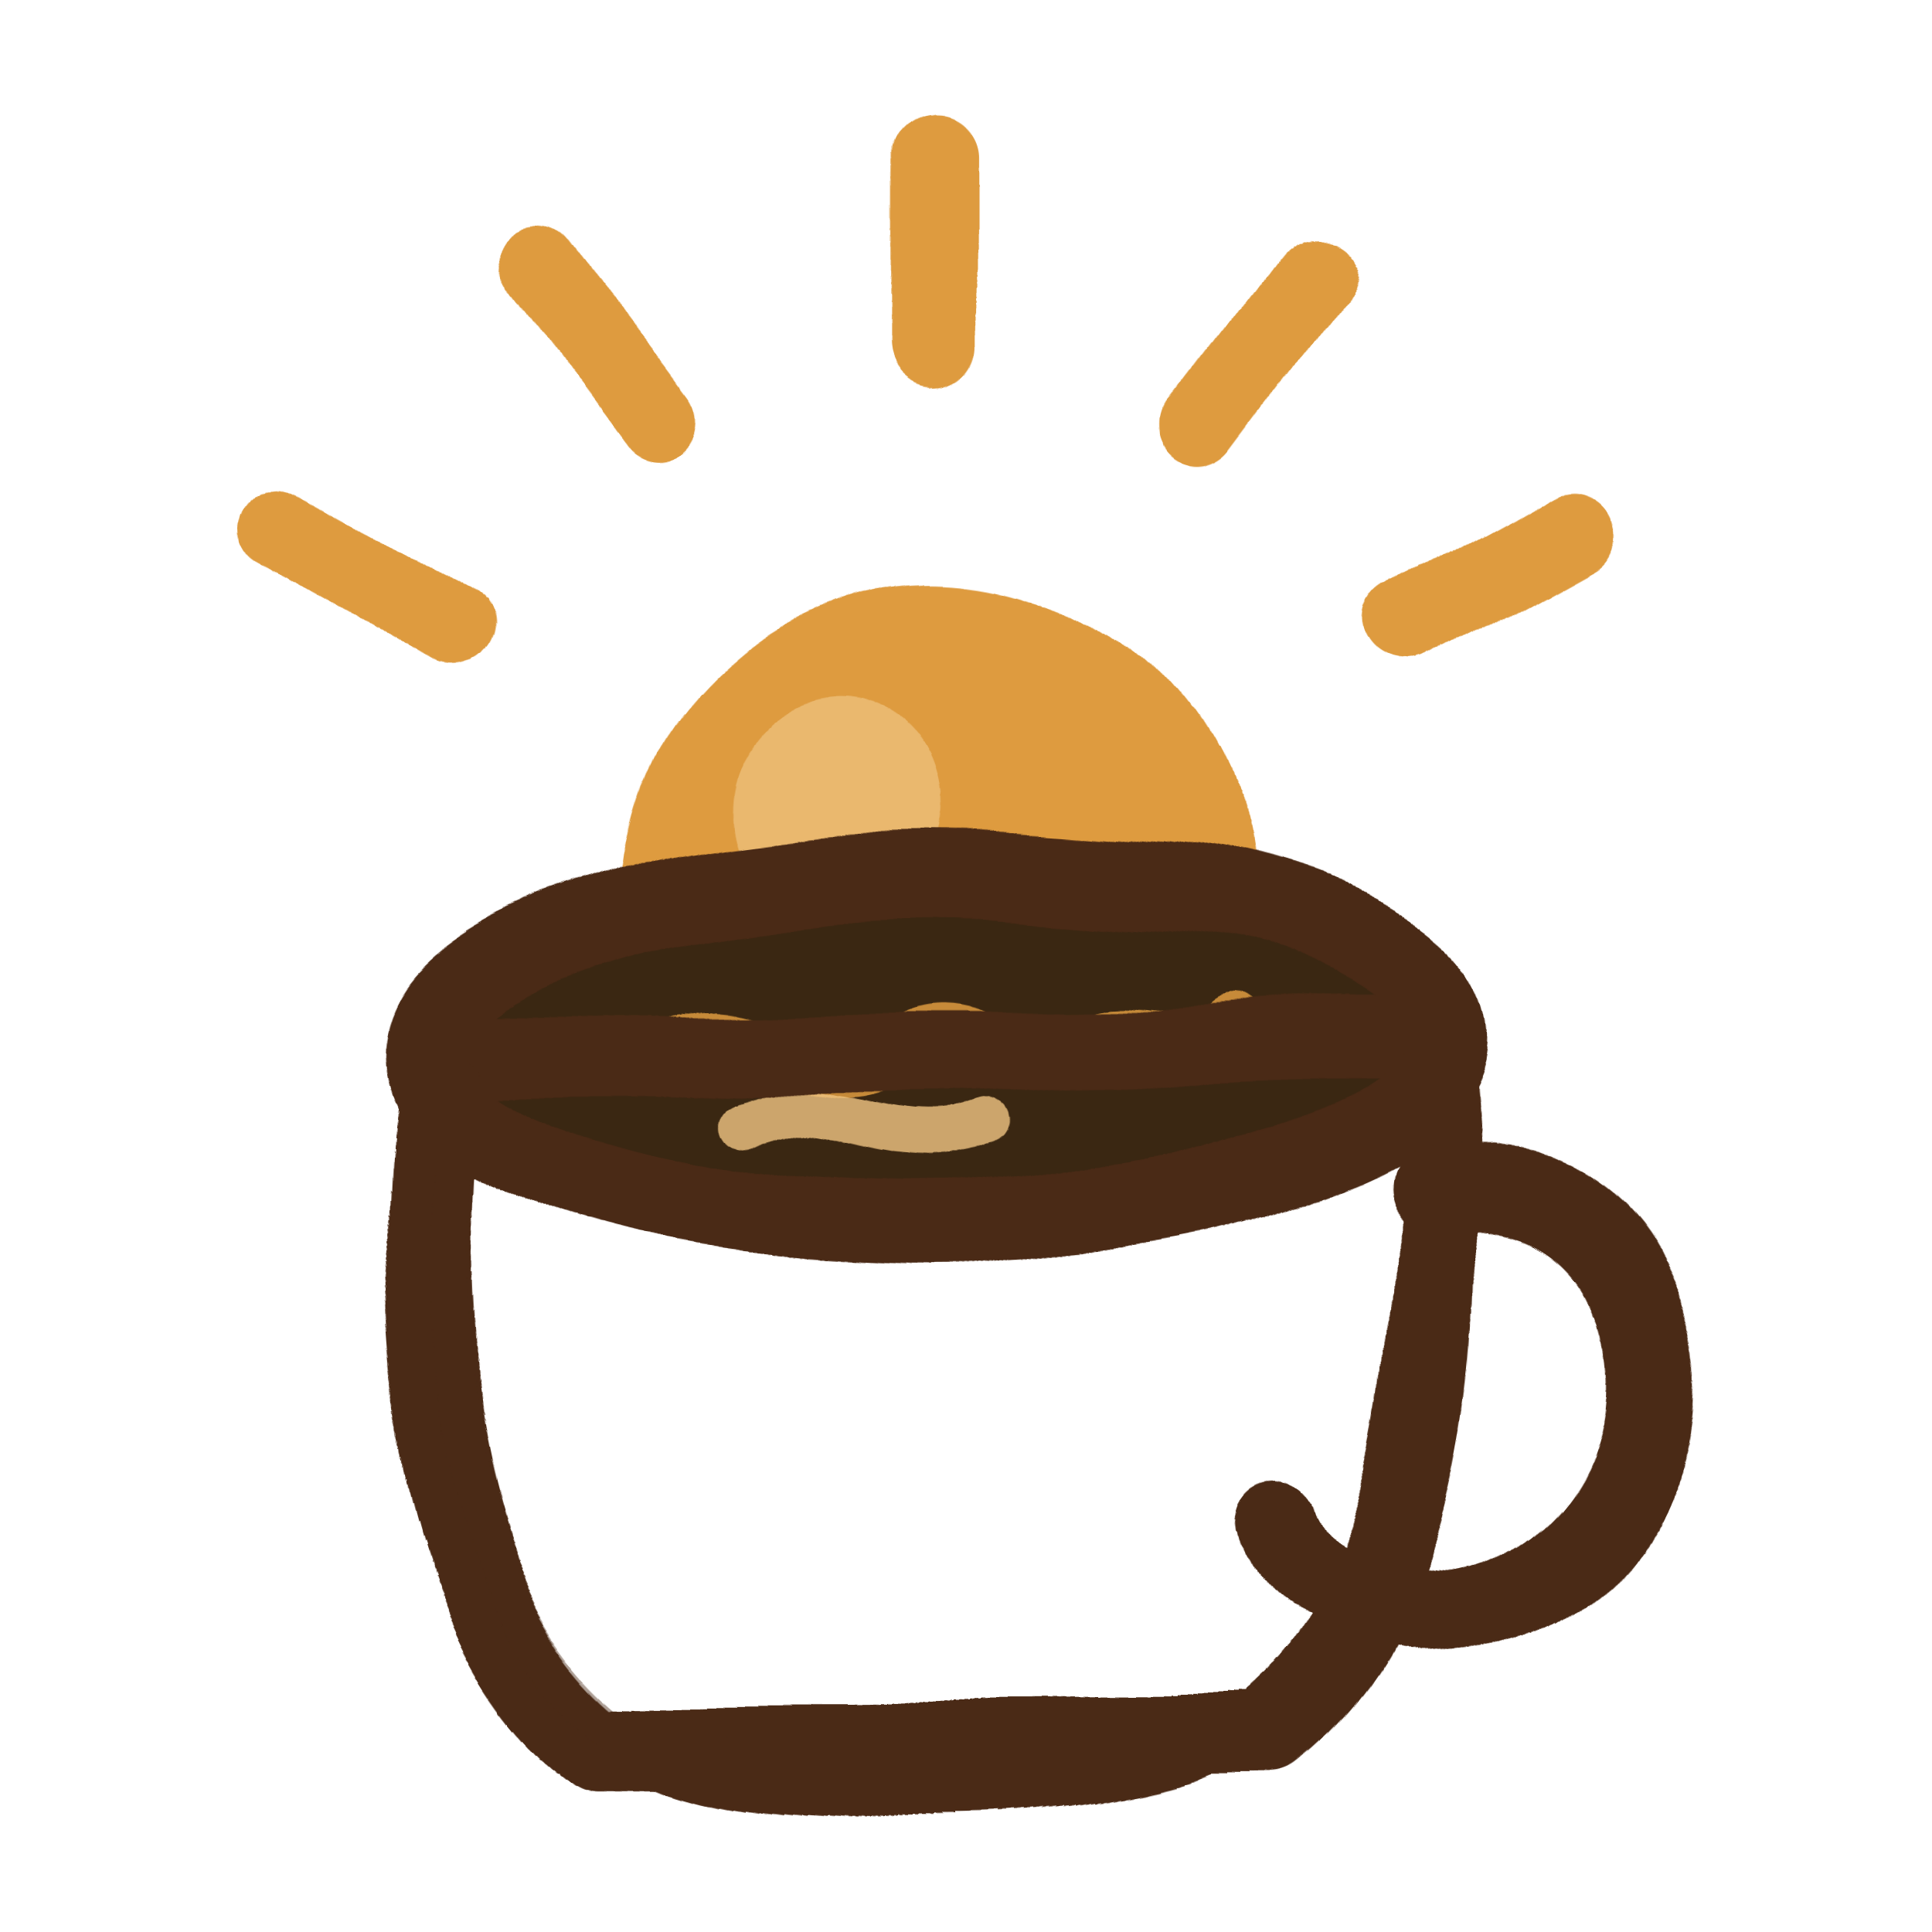
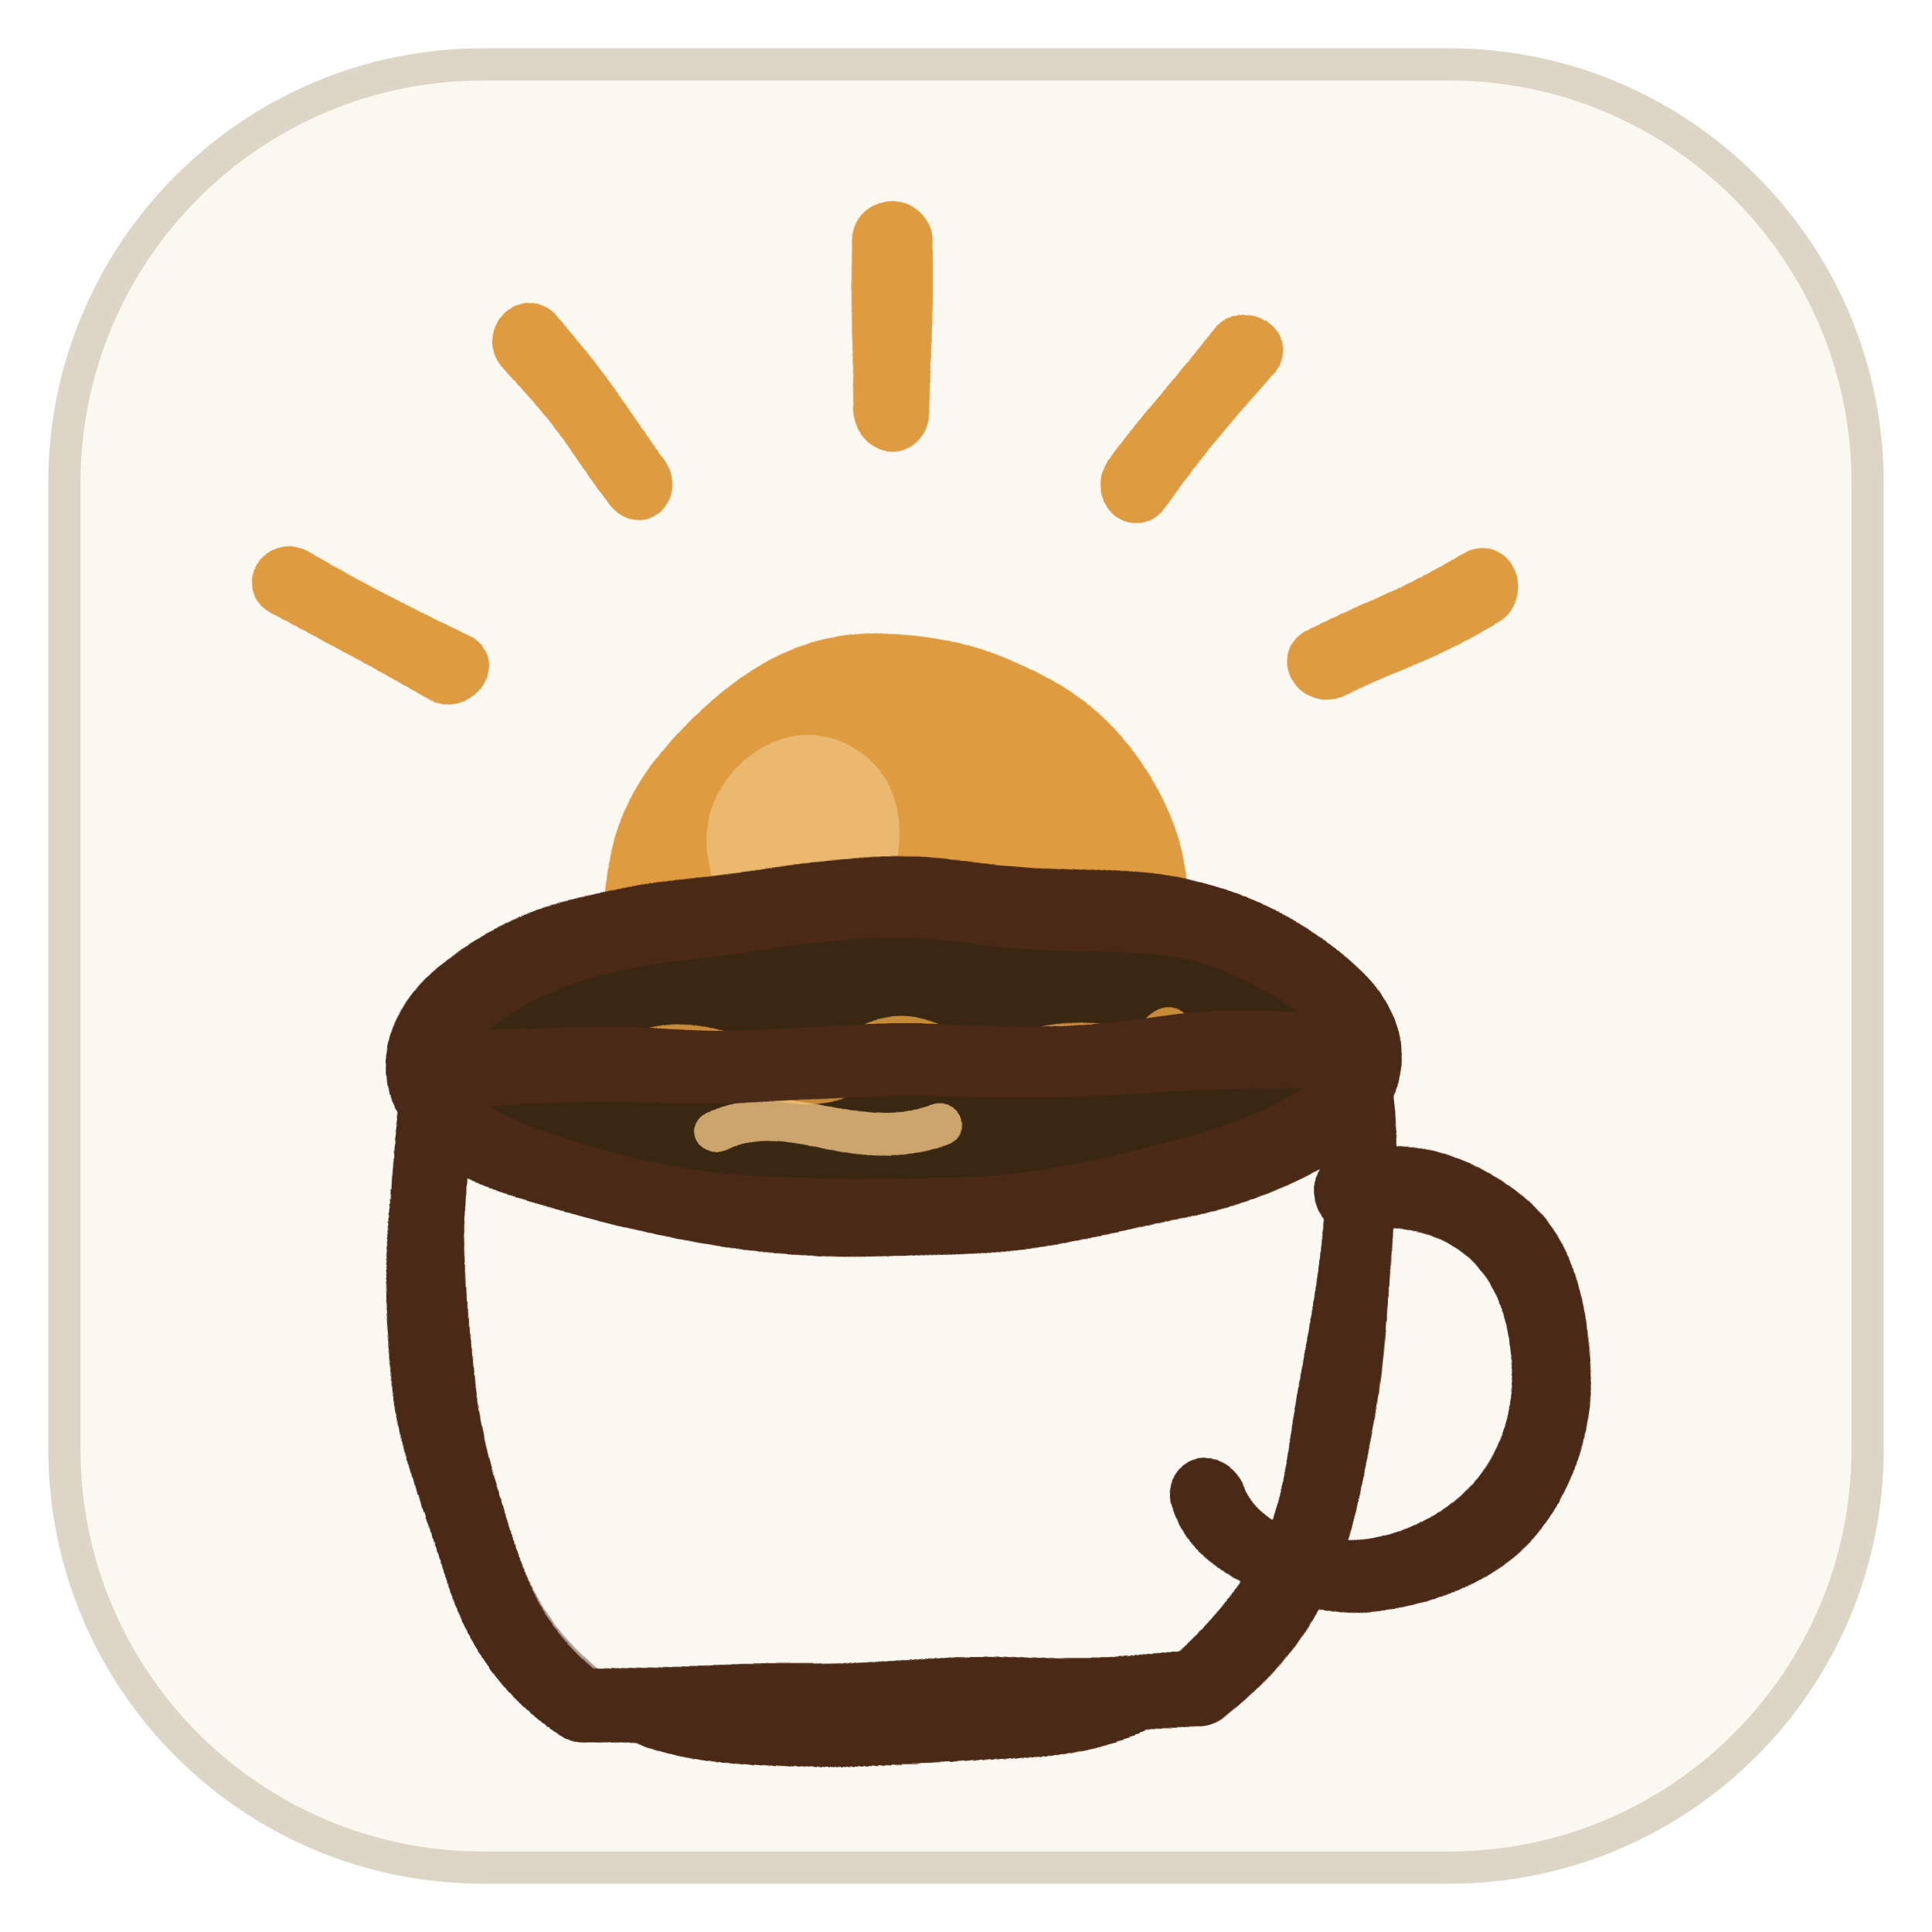
<svg xmlns="http://www.w3.org/2000/svg" viewBox="0 0 120 120">
  <defs>
-     <filter id="sketch" x="-30%" y="-30%" width="160%" height="160%">
+     <filter id="sketchTab" x="-30%" y="-30%" width="160%" height="160%">
      <feTurbulence type="fractalNoise" baseFrequency="0.045" numOctaves="2" seed="7" result="n" />
-       <feDisplacementMap in="SourceGraphic" in2="n" scale="3.2" xChannelSelector="R" yChannelSelector="G" />
+       <feDisplacementMap in="SourceGraphic" in2="n" scale="2.6" xChannelSelector="R" yChannelSelector="G" />
    </filter>
  </defs>
-   <g transform="translate(63,61) scale(1.14) translate(-64.5,-54.5)" filter="url(#sketch)">
+   <rect x="4" y="4" width="112" height="112" rx="26" fill="#FBF8F2" stroke="#DDD5C5" stroke-width="2" />
+   <g transform="translate(60,62) scale(1.05) translate(-64.5,-54.5)" filter="url(#sketchTab)">
    <g stroke="#DE9B3F" stroke-width="4.5" stroke-linecap="round" fill="none">
      <path d="M60,20 L60,10" />
      <path d="M45,24 L39,16" />
      <path d="M75,24 L81,16" />
      <path d="M34,35 L25,30" />
      <path d="M86,35 L95,30" />
    </g>
    <circle cx="60" cy="50" r="17" fill="#DE9B3F" />
    <circle cx="55" cy="45" r="6" fill="#F0C482" opacity="0.7" />
    <ellipse cx="60" cy="58" rx="28" ry="9.5" fill="#3A2712" />
    <path d="M45,58 C50,55 54,61 58,58 C62,55 64,60 68,58 C71,56 74,59 76,57" stroke="#DE9B3F" stroke-width="3.4" stroke-linecap="round" fill="none" opacity="0.85" />
    <path d="M50,62 C54,60 58,64 63,62" stroke="#F0C482" stroke-width="2.6" stroke-linecap="round" fill="none" opacity="0.8" />
    <path d="M33,58 C31,73 33,89 42,96 L78,96 C87,89 89,73 87,58 Z" fill="none" stroke="#4A2A16" stroke-width="4.5" stroke-linejoin="round" stroke-linecap="round" />
    <path d="M34,59 C32,73 34,88 43,95" fill="none" stroke="#4A2A16" stroke-width="2" stroke-linecap="round" opacity="0.45" />
    <ellipse cx="60" cy="58" rx="28" ry="9.5" fill="none" stroke="#4A2A16" stroke-width="4.5" />
    <path d="M45,96 C50,99 70,99 75,96" fill="none" stroke="#4A2A16" stroke-width="4" stroke-linecap="round" />
    <path d="M87,66 C101,63 104,83 91,88 C85,90 80,88 79,84" fill="none" stroke="#4A2A16" stroke-width="4.5" stroke-linecap="round" />
  </g>
</svg>
